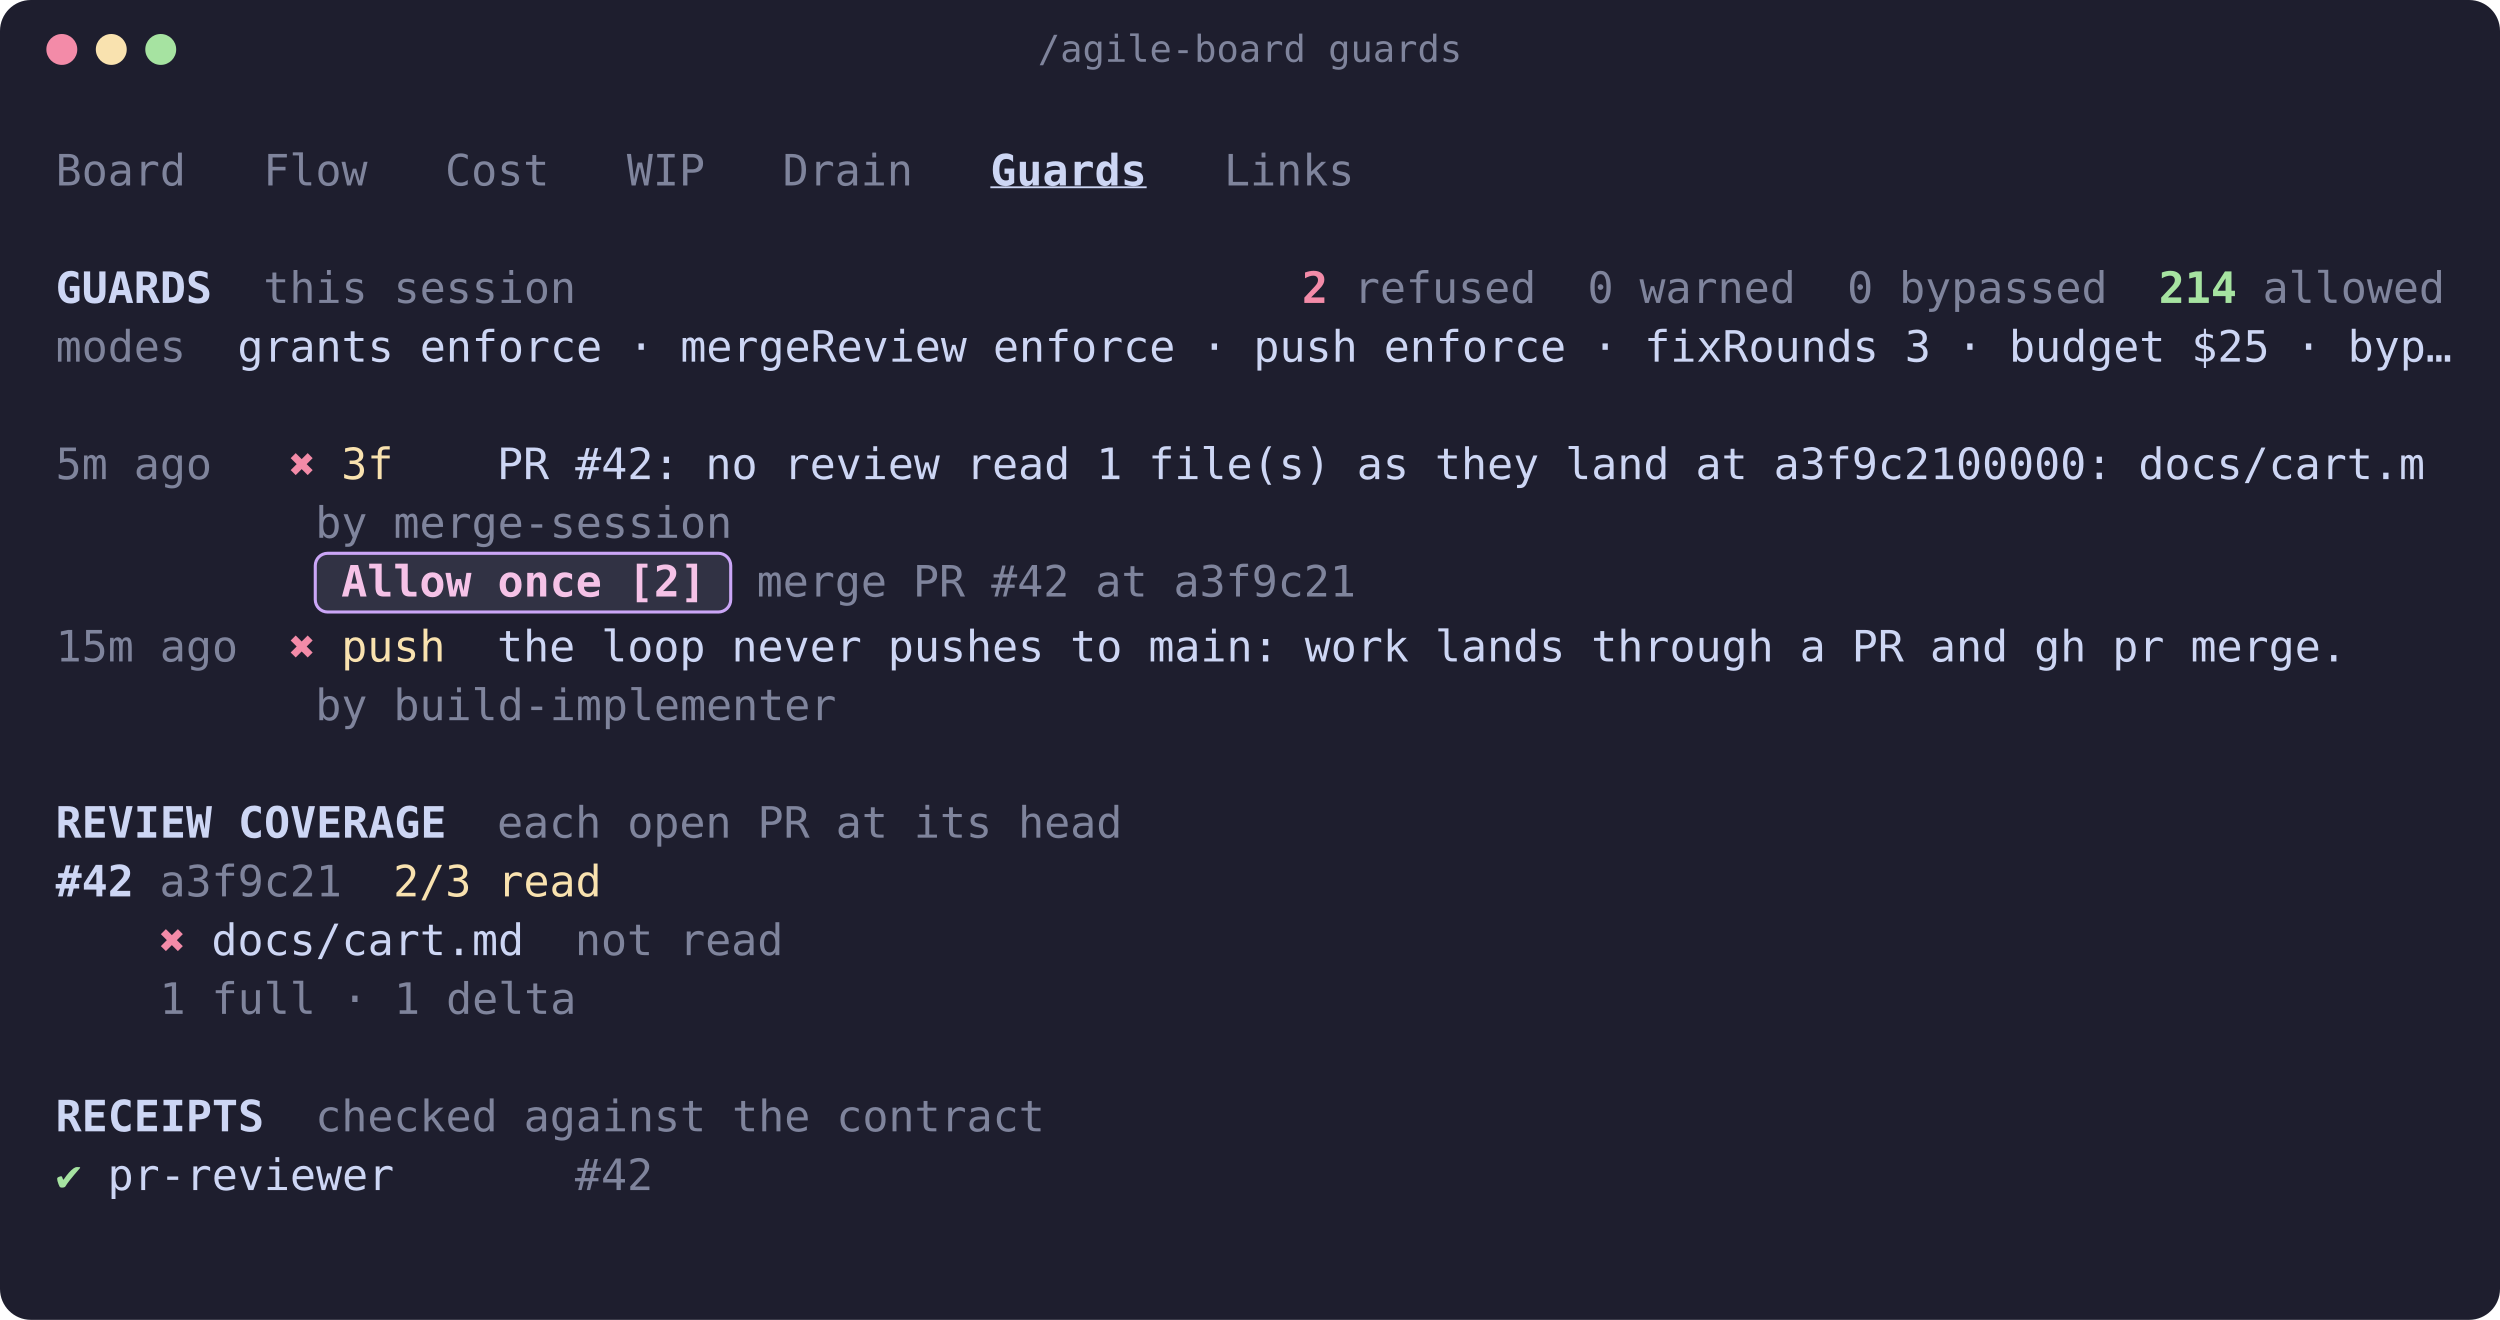
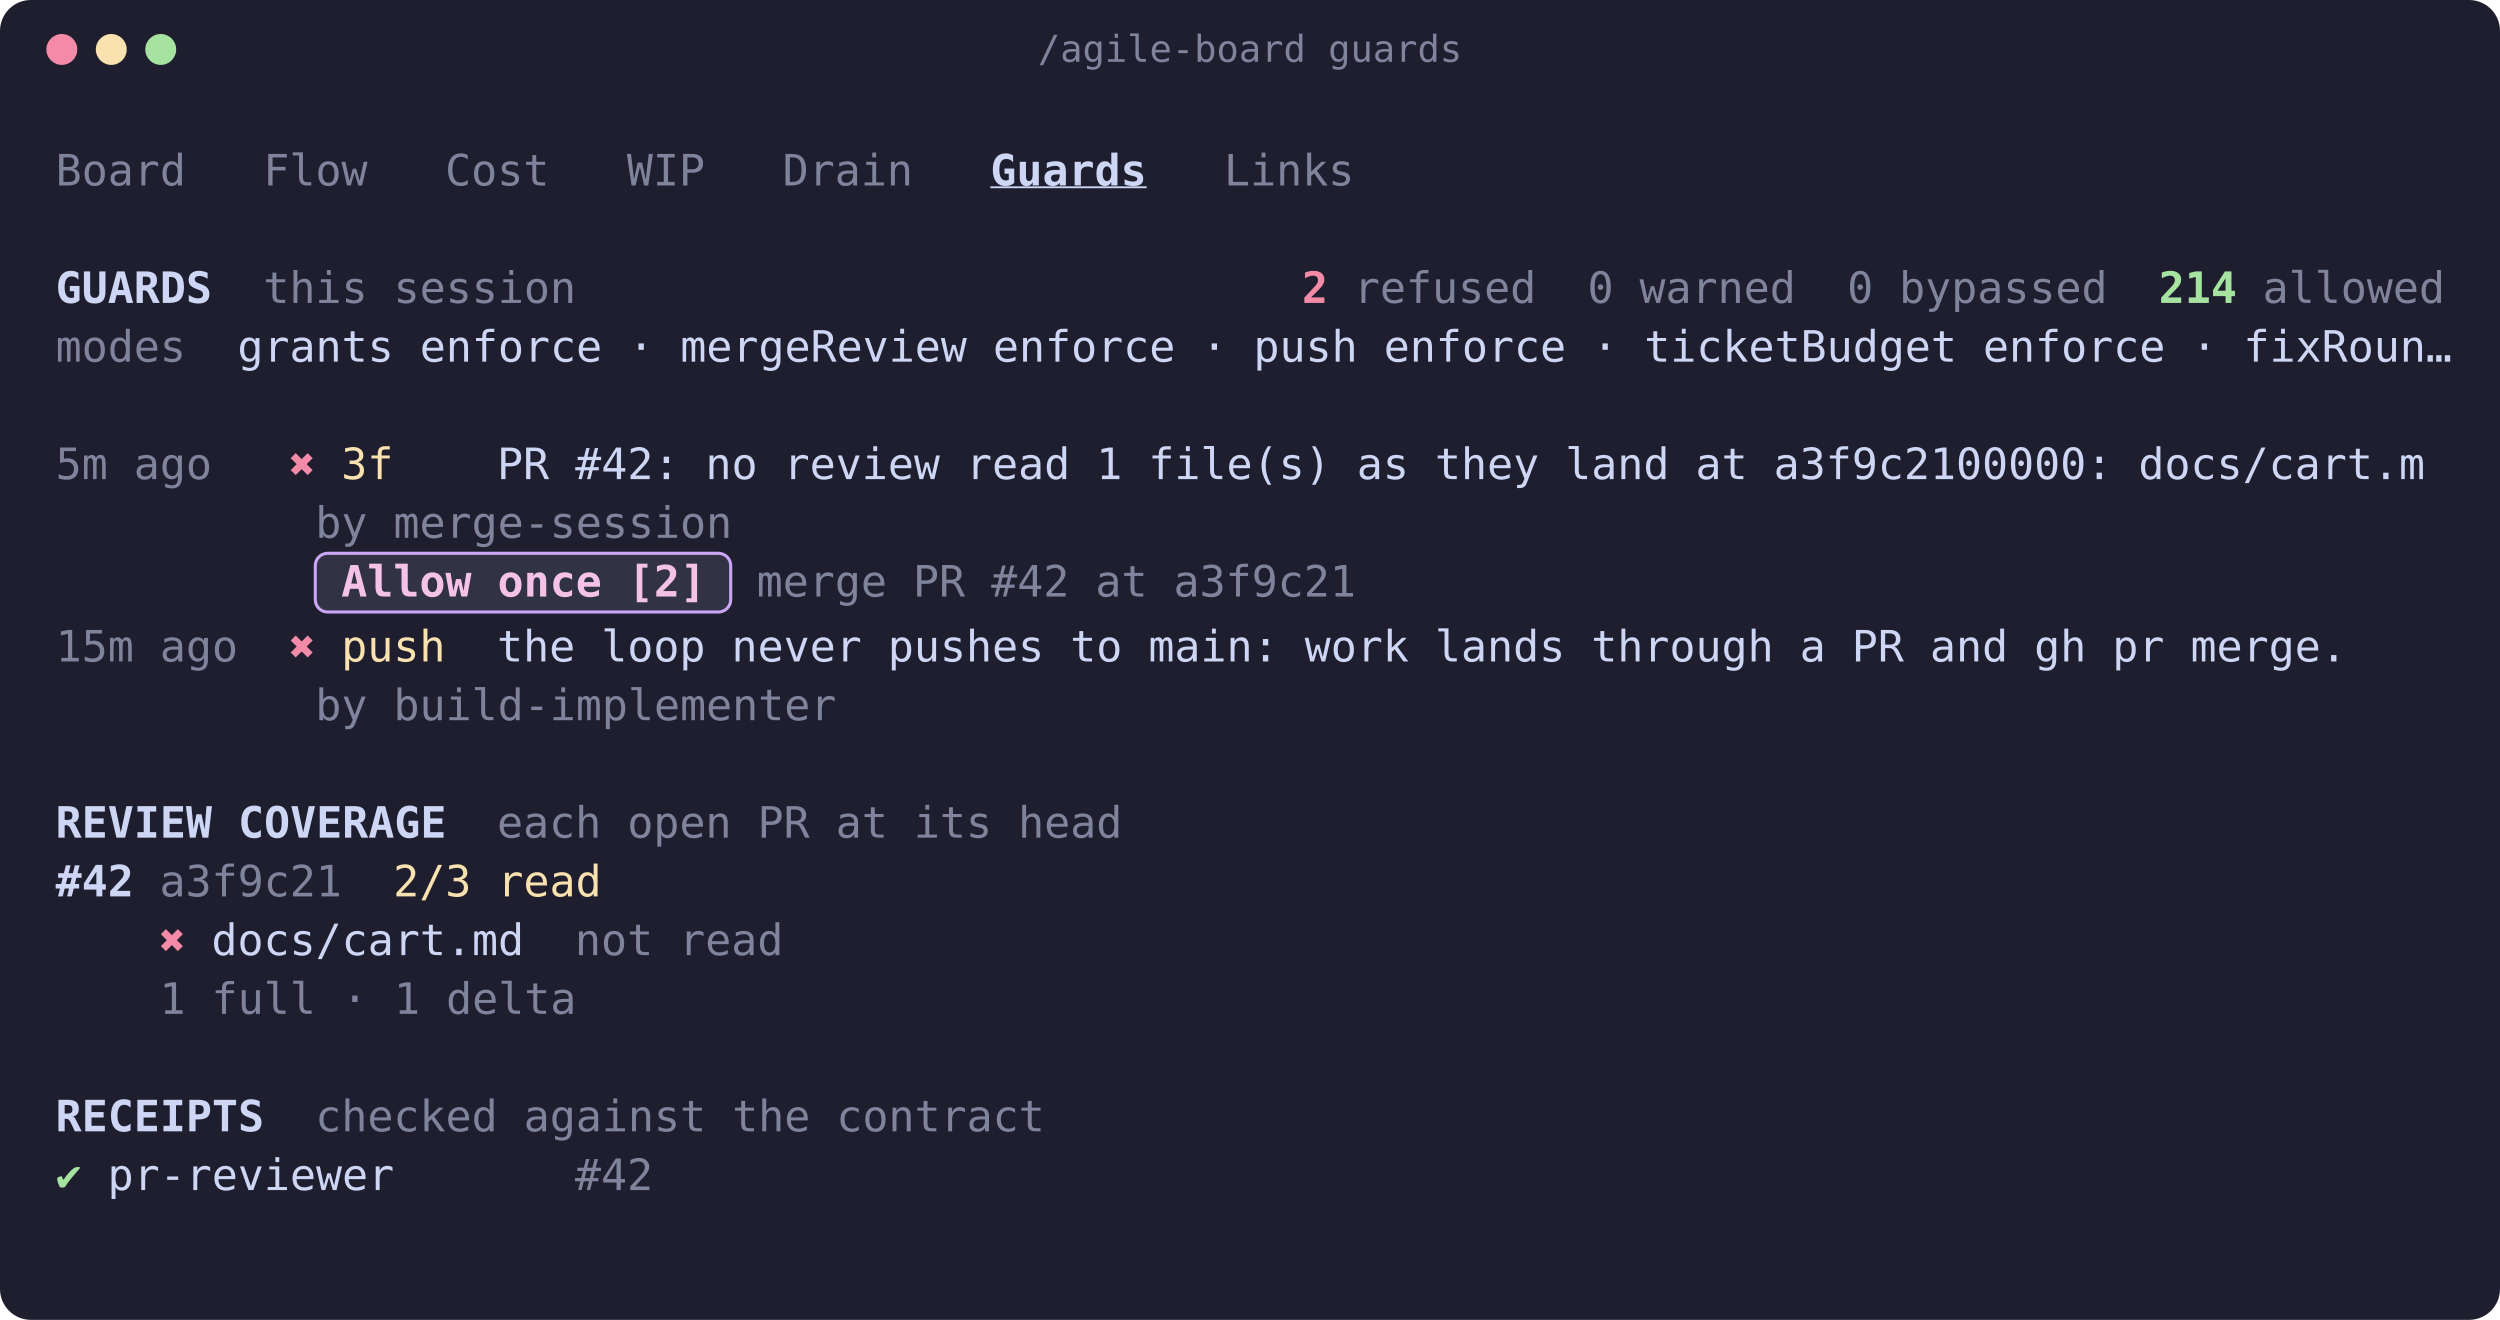
<svg xmlns="http://www.w3.org/2000/svg" width="808.8" height="427" viewBox="0 0 808.8 427" font-family="ui-monospace, SFMono-Regular, Menlo, Consolas, DejaVu Sans Mono, monospace" font-size="14" xml:space="preserve" style="white-space:pre">
  <rect width="808.8" height="427" rx="10" fill="#1e1e2e" />
  <circle cx="20" cy="16" r="5" fill="#f38ba8" />
  <circle cx="36" cy="16" r="5" fill="#f9e2af" />
  <circle cx="52" cy="16" r="5" fill="#a6e3a1" />
  <text x="404.4" y="20" fill="#7f849c" text-anchor="middle" font-size="12">/agile-board guards</text>
  <text x="18" y="60" fill="#7f849c">Board</text>
  <text x="85.2" y="60" fill="#7f849c">Flow</text>
  <text x="144" y="60" fill="#7f849c">Cost</text>
  <text x="202.8" y="60" fill="#7f849c">WIP</text>
  <text x="253.2" y="60" fill="#7f849c">Drain</text>
  <text x="320.4" y="60" fill="#cdd6f4" font-weight="bold" text-decoration="underline">Guards</text>
  <text x="396" y="60" fill="#7f849c">Links</text>
  <text x="18" y="98" fill="#cdd6f4" font-weight="bold">GUARDS</text>
  <text x="85.2" y="98" fill="#7f849c">this session</text>
  <text x="421.2" y="98" fill="#f38ba8" font-weight="bold">2</text>
  <text x="438" y="98" fill="#7f849c">refused  </text>
  <text x="513.6" y="98" fill="#7f849c">0</text>
  <text x="530.4" y="98" fill="#7f849c">warned  </text>
  <text x="597.6" y="98" fill="#7f849c">0</text>
  <text x="614.4" y="98" fill="#7f849c">bypassed  </text>
  <text x="698.4" y="98" fill="#a6e3a1" font-weight="bold">214</text>
  <text x="732" y="98" fill="#7f849c">allowed</text>
  <text x="18" y="117" fill="#7f849c">modes  </text>
-   <text x="76.8" y="117" fill="#cdd6f4">grants enforce · mergeReview enforce · push enforce · fixRounds 3 · budget $25 · byp…</text>
+   <text x="76.8" y="117" fill="#cdd6f4">grants enforce · mergeReview enforce · push enforce · ticketBudget enforce · fixRoun…</text>
  <text x="18" y="155" fill="#7f849c">5m ago   </text>
  <text x="93.6" y="155" fill="#f38ba8">✖ </text>
  <text x="110.4" y="155" fill="#f9e2af">3f    </text>
  <text x="160.8" y="155" fill="#cdd6f4">PR #42: no review read 1 file(s) as they land at a3f9c2100000: docs/cart.m</text>
  <text x="102" y="174" fill="#7f849c">by merge-session</text>
  <rect x="102" y="179" width="134.4" height="19" rx="4" fill="#313244" stroke="#cba6f7" />
  <text x="110.4" y="193" fill="#f5c2e7" font-weight="bold">Allow once [2]</text>
  <text x="244.8" y="193" fill="#7f849c">merge PR #42 at a3f9c21</text>
  <text x="18" y="214" fill="#7f849c">15m ago  </text>
  <text x="93.6" y="214" fill="#f38ba8">✖ </text>
  <text x="110.4" y="214" fill="#f9e2af">push  </text>
  <text x="160.8" y="214" fill="#cdd6f4">the loop never pushes to main: work lands through a PR and gh pr merge.</text>
  <text x="102" y="233" fill="#7f849c">by build-implementer</text>
  <text x="18" y="271" fill="#cdd6f4" font-weight="bold">REVIEW COVERAGE</text>
  <text x="160.8" y="271" fill="#7f849c">each open PR at its head</text>
  <text x="18" y="290" fill="#cdd6f4" font-weight="bold">#42 </text>
  <text x="51.6" y="290" fill="#7f849c">a3f9c21</text>
  <text x="127.2" y="290" fill="#f9e2af">2/3 read</text>
  <text x="51.6" y="309" fill="#f38ba8">✖ </text>
  <text x="68.4" y="309" fill="#cdd6f4">docs/cart.md</text>
  <text x="186" y="309" fill="#7f849c">not read</text>
  <text x="51.6" y="328" fill="#7f849c">1 full · 1 delta</text>
  <text x="18" y="366" fill="#cdd6f4" font-weight="bold">RECEIPTS</text>
  <text x="102" y="366" fill="#7f849c">checked against the contract</text>
  <text x="18" y="385" fill="#a6e3a1">✔ </text>
  <text x="34.8" y="385" fill="#cdd6f4">pr-reviewer       </text>
  <text x="186" y="385" fill="#7f849c">#42</text>
</svg>
